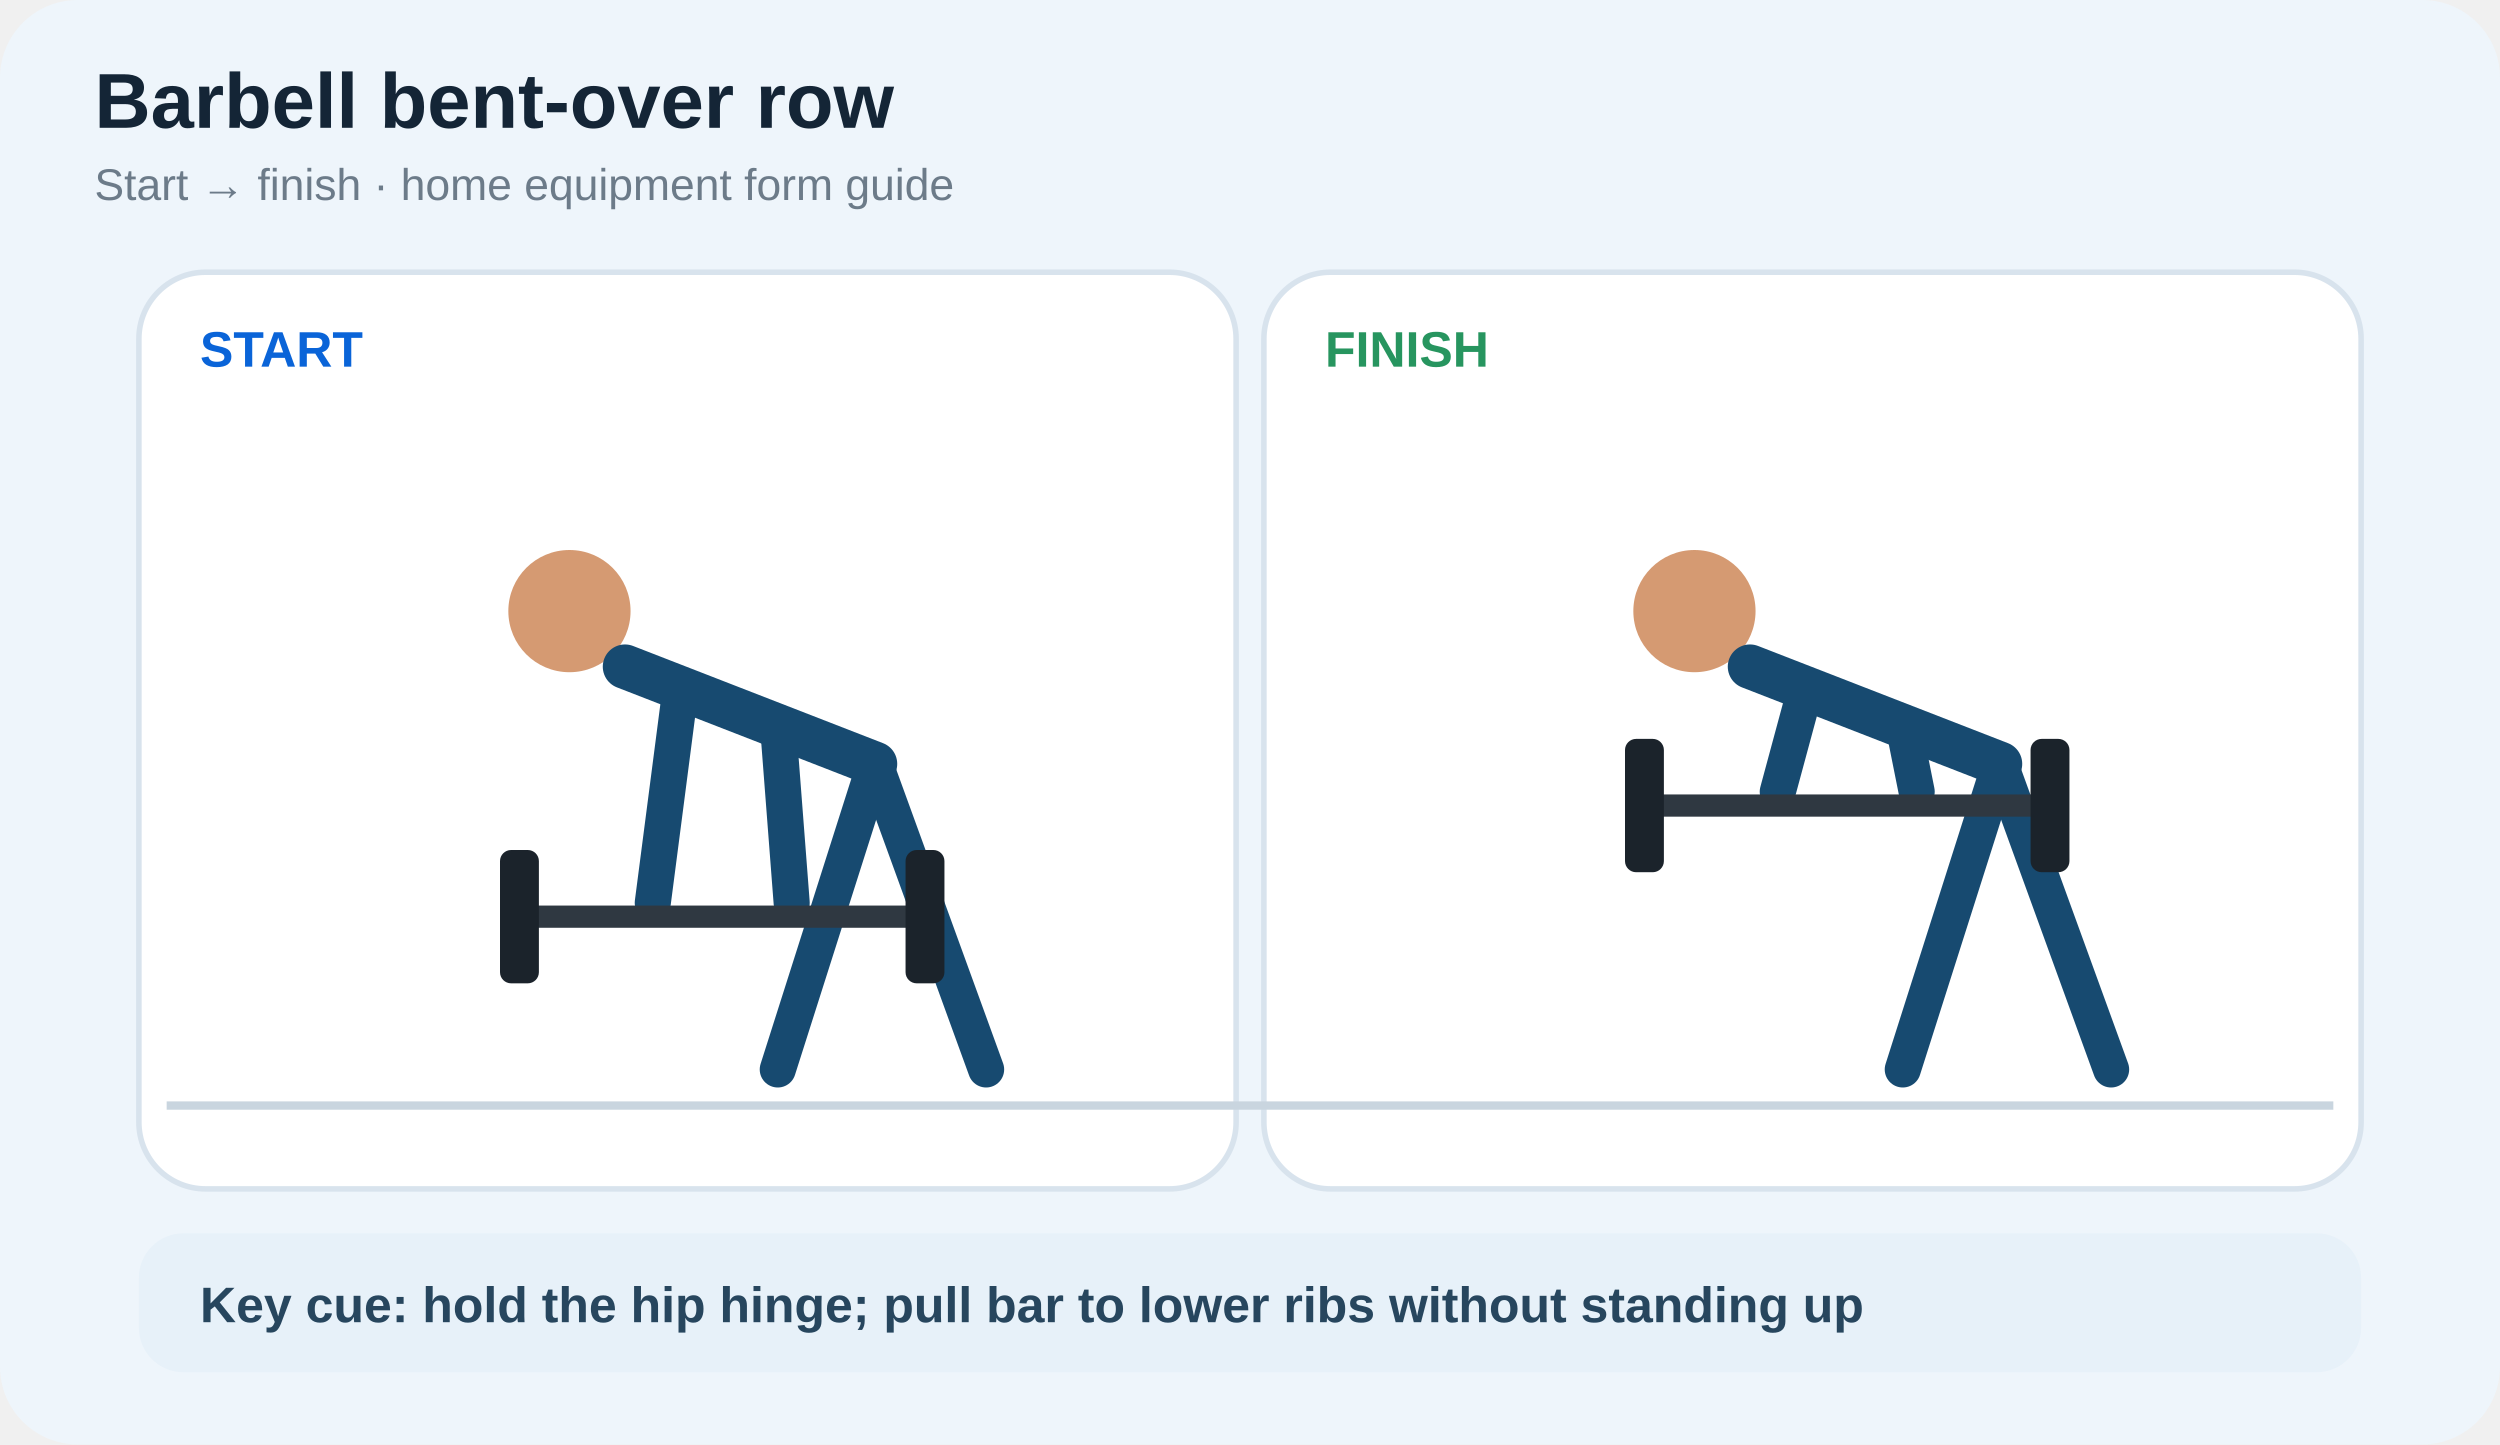
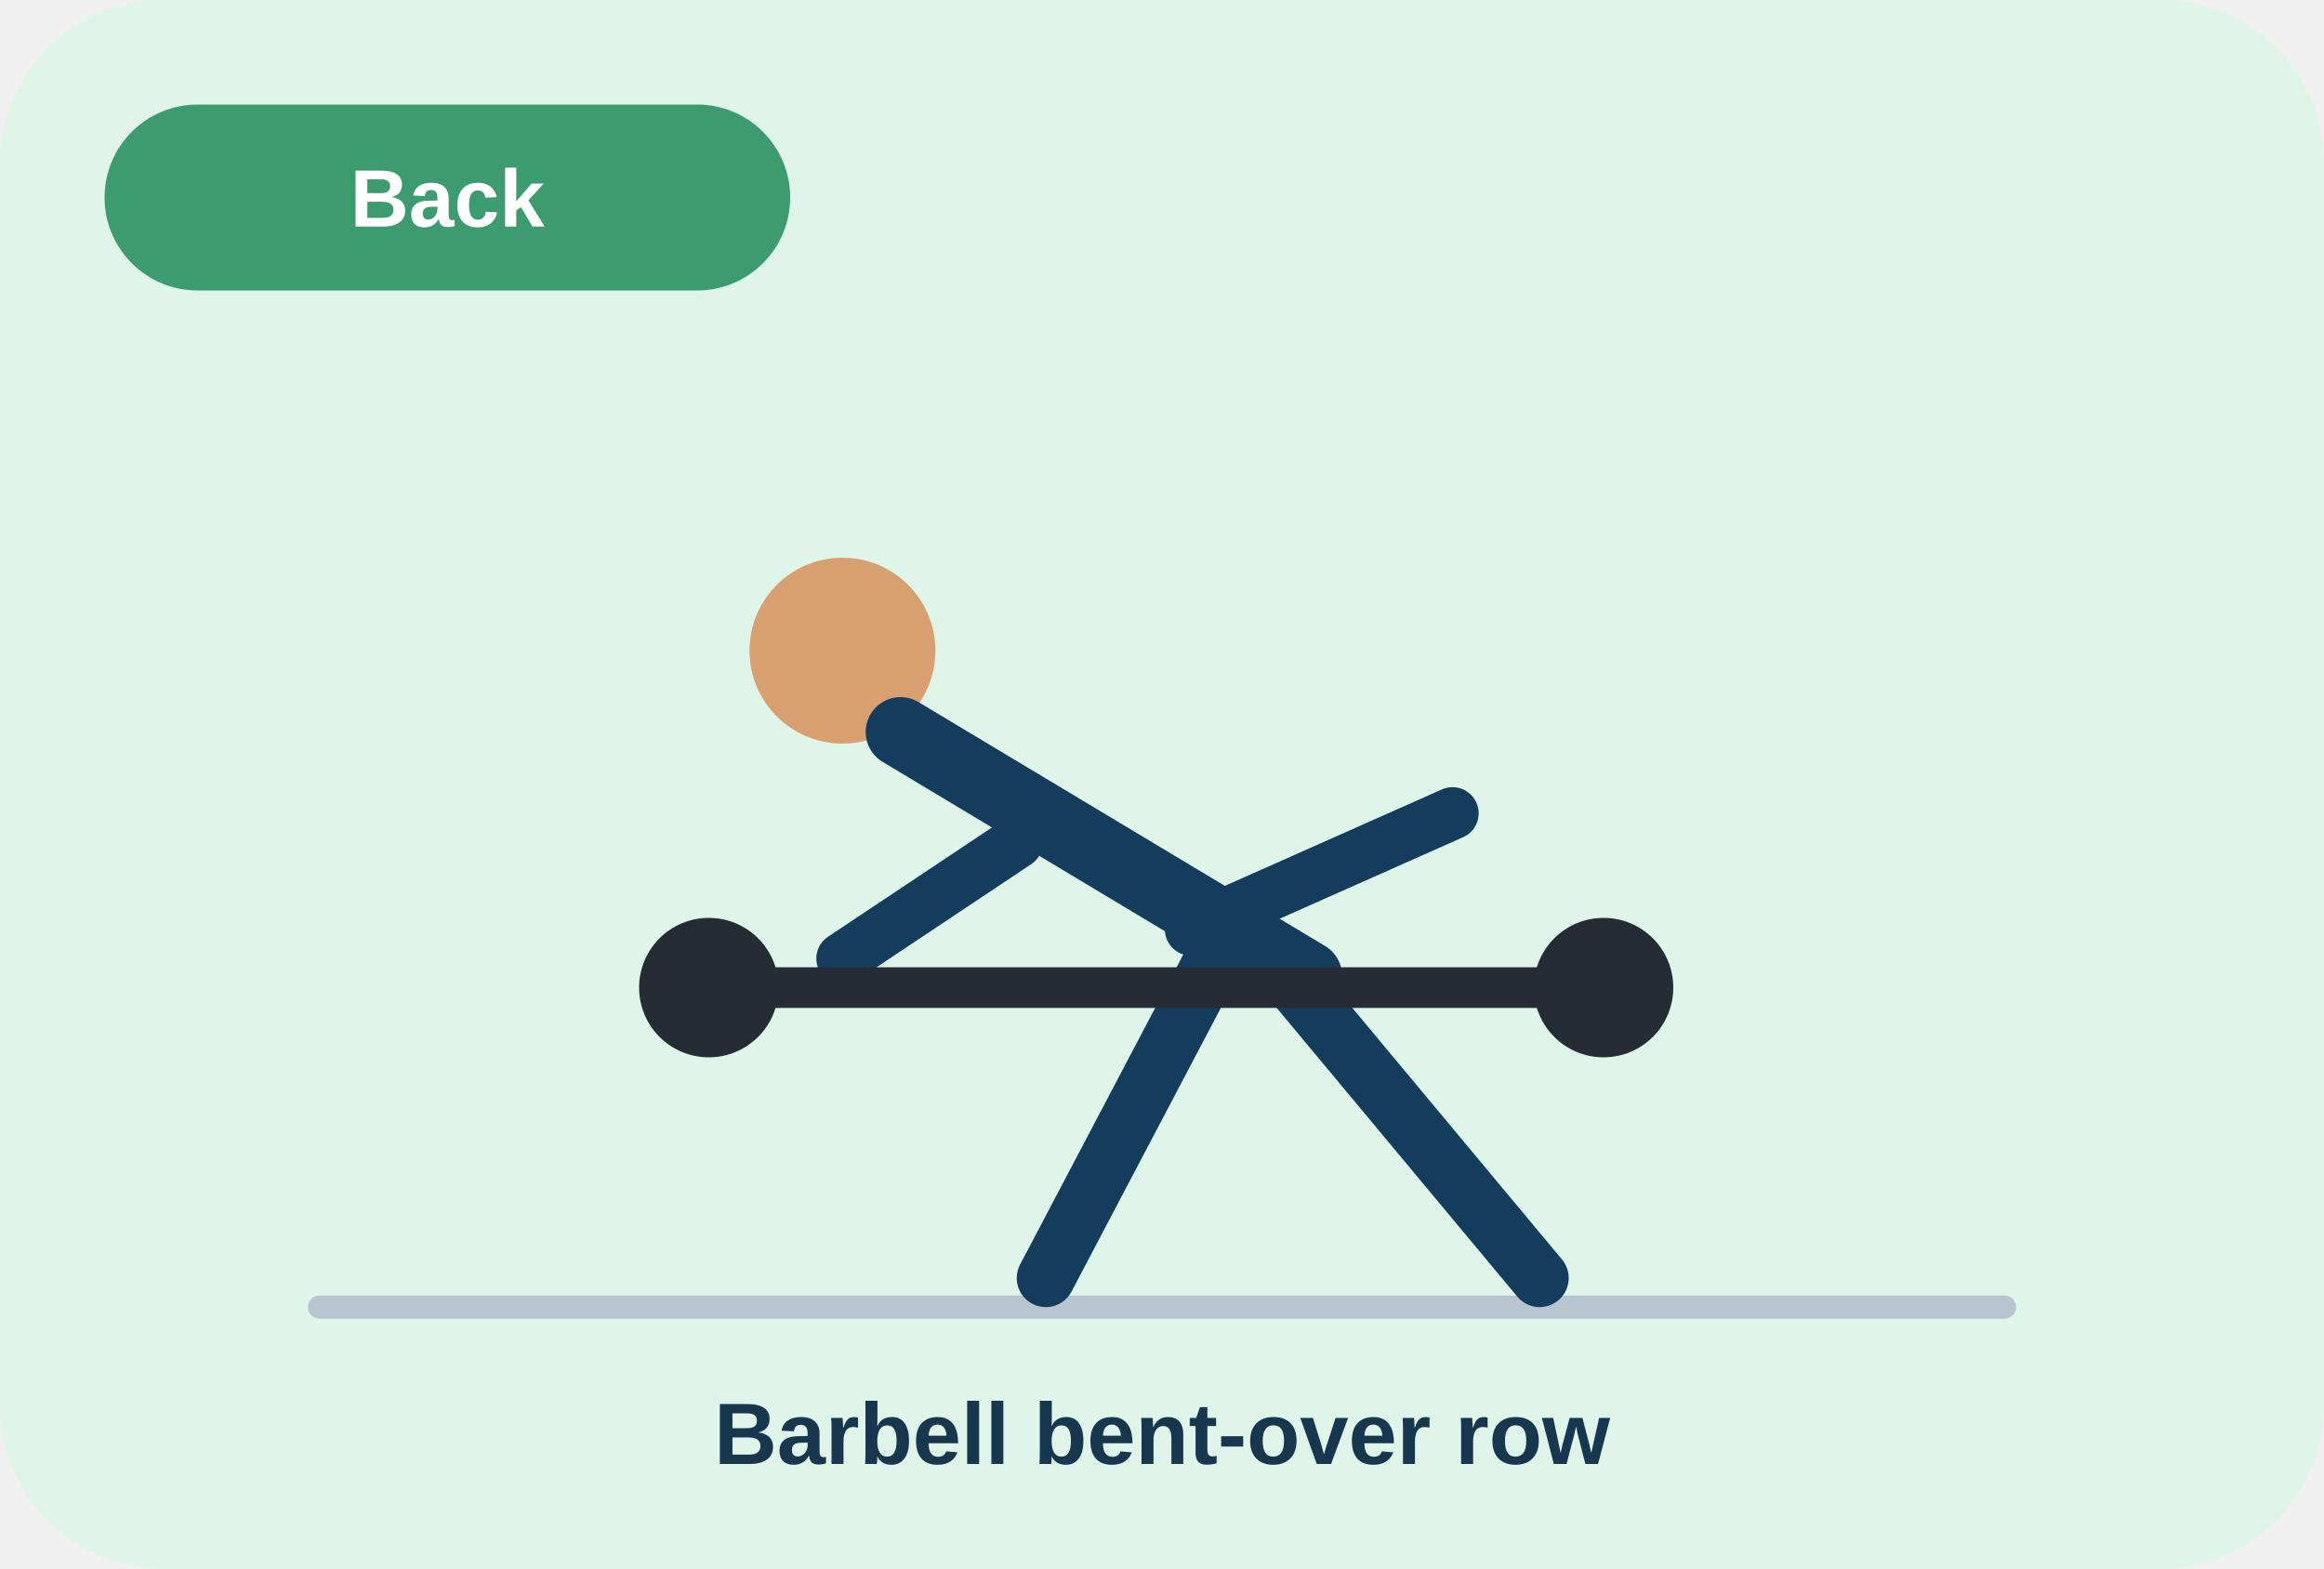
- <svg xmlns="http://www.w3.org/2000/svg" width="900" height="520" viewBox="0 0 900 520">
-   <rect width="900" height="520" rx="28" fill="#eef5fb" />
-   <text x="34" y="46" font-family="Arial" font-size="28" font-weight="700" fill="#142536">Barbell bent-over row</text>
-   <text x="34" y="72" font-family="Arial" font-size="16" fill="#6c7b89">Start → finish · home equipment form guide</text>
-   <rect x="50" y="98" width="395" height="330" rx="24" fill="#fff" stroke="#d8e3ed" stroke-width="2" />
-   <text x="72" y="132" font-family="Arial" font-size="18" font-weight="700" fill="#0a64d8">START</text>
-   <rect x="455" y="98" width="395" height="330" rx="24" fill="#fff" stroke="#d8e3ed" stroke-width="2" />
-   <text x="477" y="132" font-family="Arial" font-size="18" font-weight="700" fill="#27955f">FINISH</text>
-   <line x1="60" y1="398" x2="840" y2="398" stroke="#c9d5df" stroke-width="3" />
-   <circle cx="205" cy="220" r="22" fill="#d59a72" />
-   <line x1="225" y1="240" x2="315" y2="275" stroke="#174a70" stroke-width="16" stroke-linecap="round" />
-   <line x1="245" y1="248" x2="235" y2="325" stroke="#174a70" stroke-width="13" stroke-linecap="round" />
-   <line x1="280" y1="260" x2="285" y2="325" stroke="#174a70" stroke-width="13" stroke-linecap="round" />
-   <line x1="315" y1="275" x2="280" y2="385" stroke="#174a70" stroke-width="13" stroke-linecap="round" />
-   <line x1="315" y1="275" x2="355" y2="385" stroke="#174a70" stroke-width="13" stroke-linecap="round" />
-   <line x1="190" y1="330" x2="330" y2="330" stroke="#2f3841" stroke-width="8" />
-   <rect x="180" y="306" width="14" height="48" rx="4" fill="#1b232b" />
-   <rect x="326" y="306" width="14" height="48" rx="4" fill="#1b232b" />
-   <circle cx="610" cy="220" r="22" fill="#d59a72" />
-   <line x1="630" y1="240" x2="720" y2="275" stroke="#174a70" stroke-width="16" stroke-linecap="round" />
-   <line x1="650" y1="248" x2="640" y2="285" stroke="#174a70" stroke-width="13" stroke-linecap="round" />
-   <line x1="685" y1="260" x2="690" y2="285" stroke="#174a70" stroke-width="13" stroke-linecap="round" />
-   <line x1="720" y1="275" x2="685" y2="385" stroke="#174a70" stroke-width="13" stroke-linecap="round" />
-   <line x1="720" y1="275" x2="760" y2="385" stroke="#174a70" stroke-width="13" stroke-linecap="round" />
-   <line x1="595" y1="290" x2="735" y2="290" stroke="#2f3841" stroke-width="8" />
-   <rect x="585" y="266" width="14" height="48" rx="4" fill="#1b232b" />
-   <rect x="731" y="266" width="14" height="48" rx="4" fill="#1b232b" />
-   <rect x="50" y="444" width="800" height="50" rx="16" fill="#e7f1f9" />
-   <text x="72" y="476" font-family="Arial" font-size="18" font-weight="600" fill="#27465e">Key cue: hold the hip hinge; pull bar to lower ribs without standing up</text>
+ <svg xmlns="http://www.w3.org/2000/svg" width="400" height="270" viewBox="0 0 400 270">
+   <rect width="400" height="270" rx="28" fill="#dff5e9" />
+   <rect x="18" y="18" width="118" height="32" rx="16" fill="#3d9b70" />
+   <text x="77" y="39" fill="#fff" font-family="-apple-system,Arial" font-size="14" font-weight="800" text-anchor="middle">Back</text>
+   <path d="M55 225 H345" stroke="#b8c4cf" stroke-width="4" stroke-linecap="round" />
+   <circle cx="145" cy="112" r="16" fill="#d8a071" />
+   <path d="M155 126 L225 168" stroke="#133c5d" stroke-width="12" stroke-linecap="round" />
+   <path d="M210 163 L180 220 M220 166 L265 220" stroke="#133c5d" stroke-width="10" stroke-linecap="round" />
+   <path d="M175 145 L145 165 M205 160 L250 140" stroke="#133c5d" stroke-width="9" stroke-linecap="round" />
+   <path d="M128 170 H270" stroke="#252c34" stroke-width="7" />
+   <circle cx="122" cy="170" r="12" fill="#252c34" />
+   <circle cx="276" cy="170" r="12" fill="#252c34" />
+   <text x="200" y="252" fill="#17374f" font-family="-apple-system,Arial" font-size="15" font-weight="800" text-anchor="middle">Barbell bent-over row</text>
</svg>
